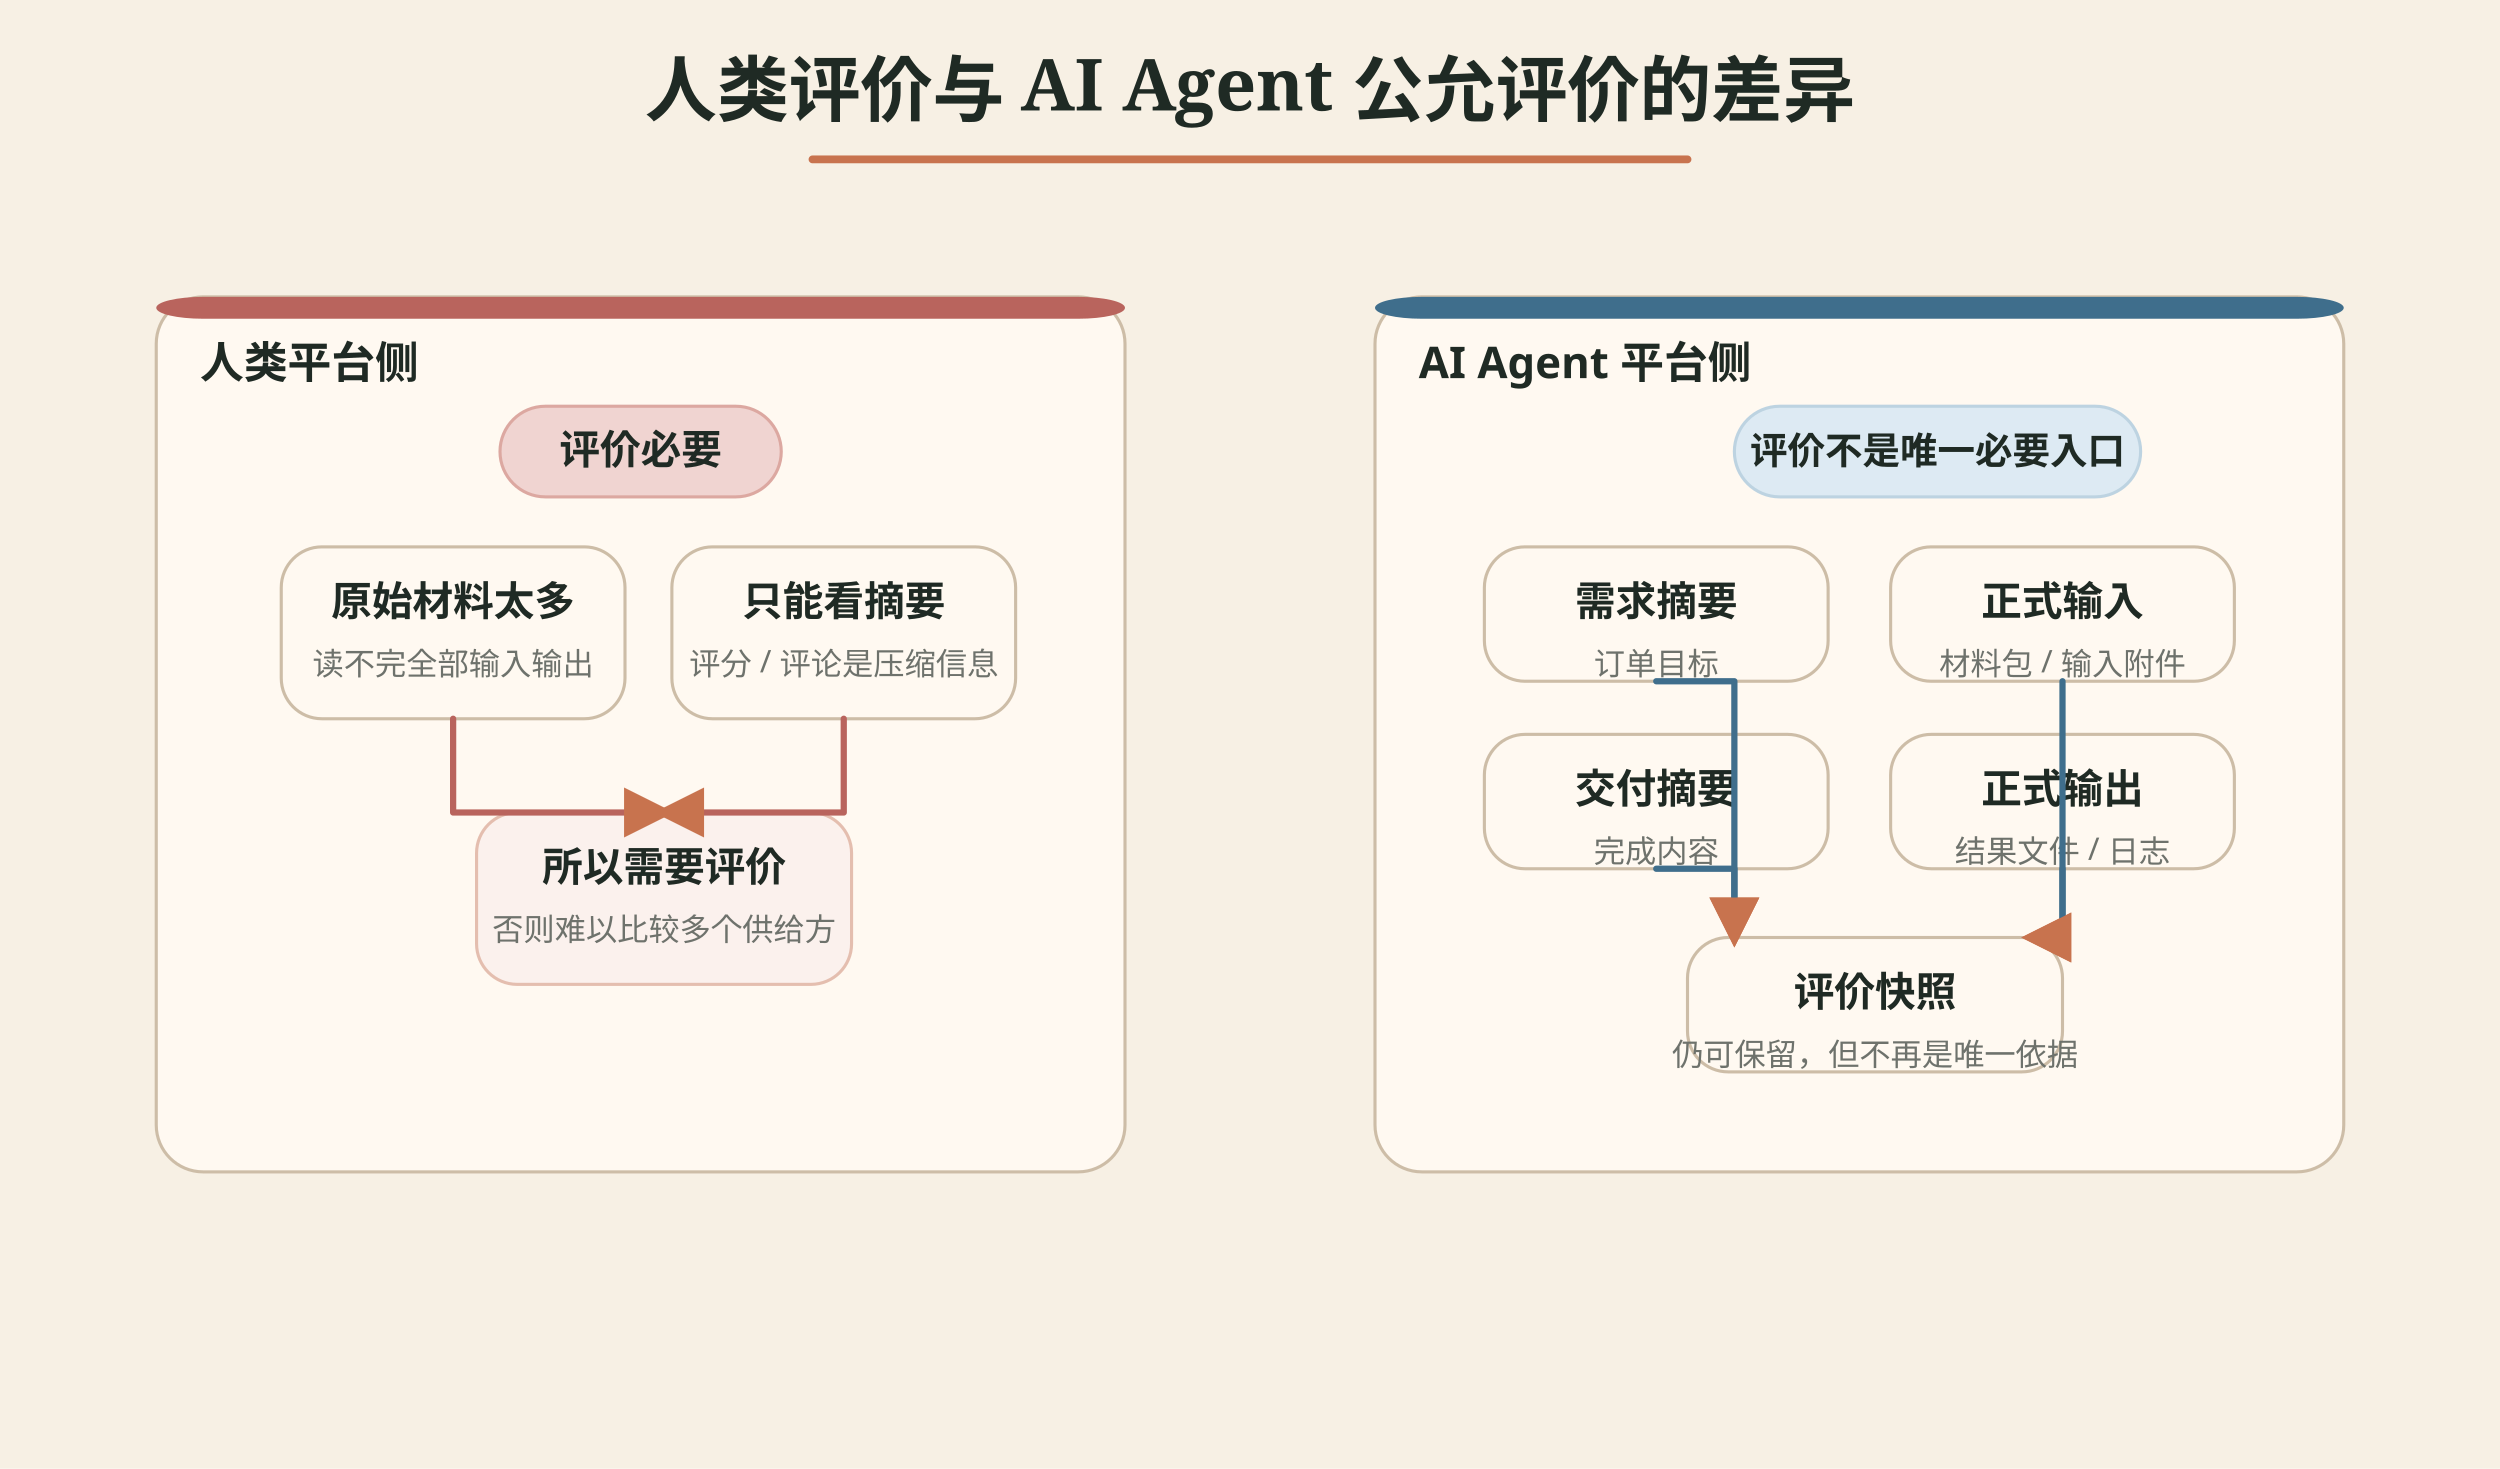
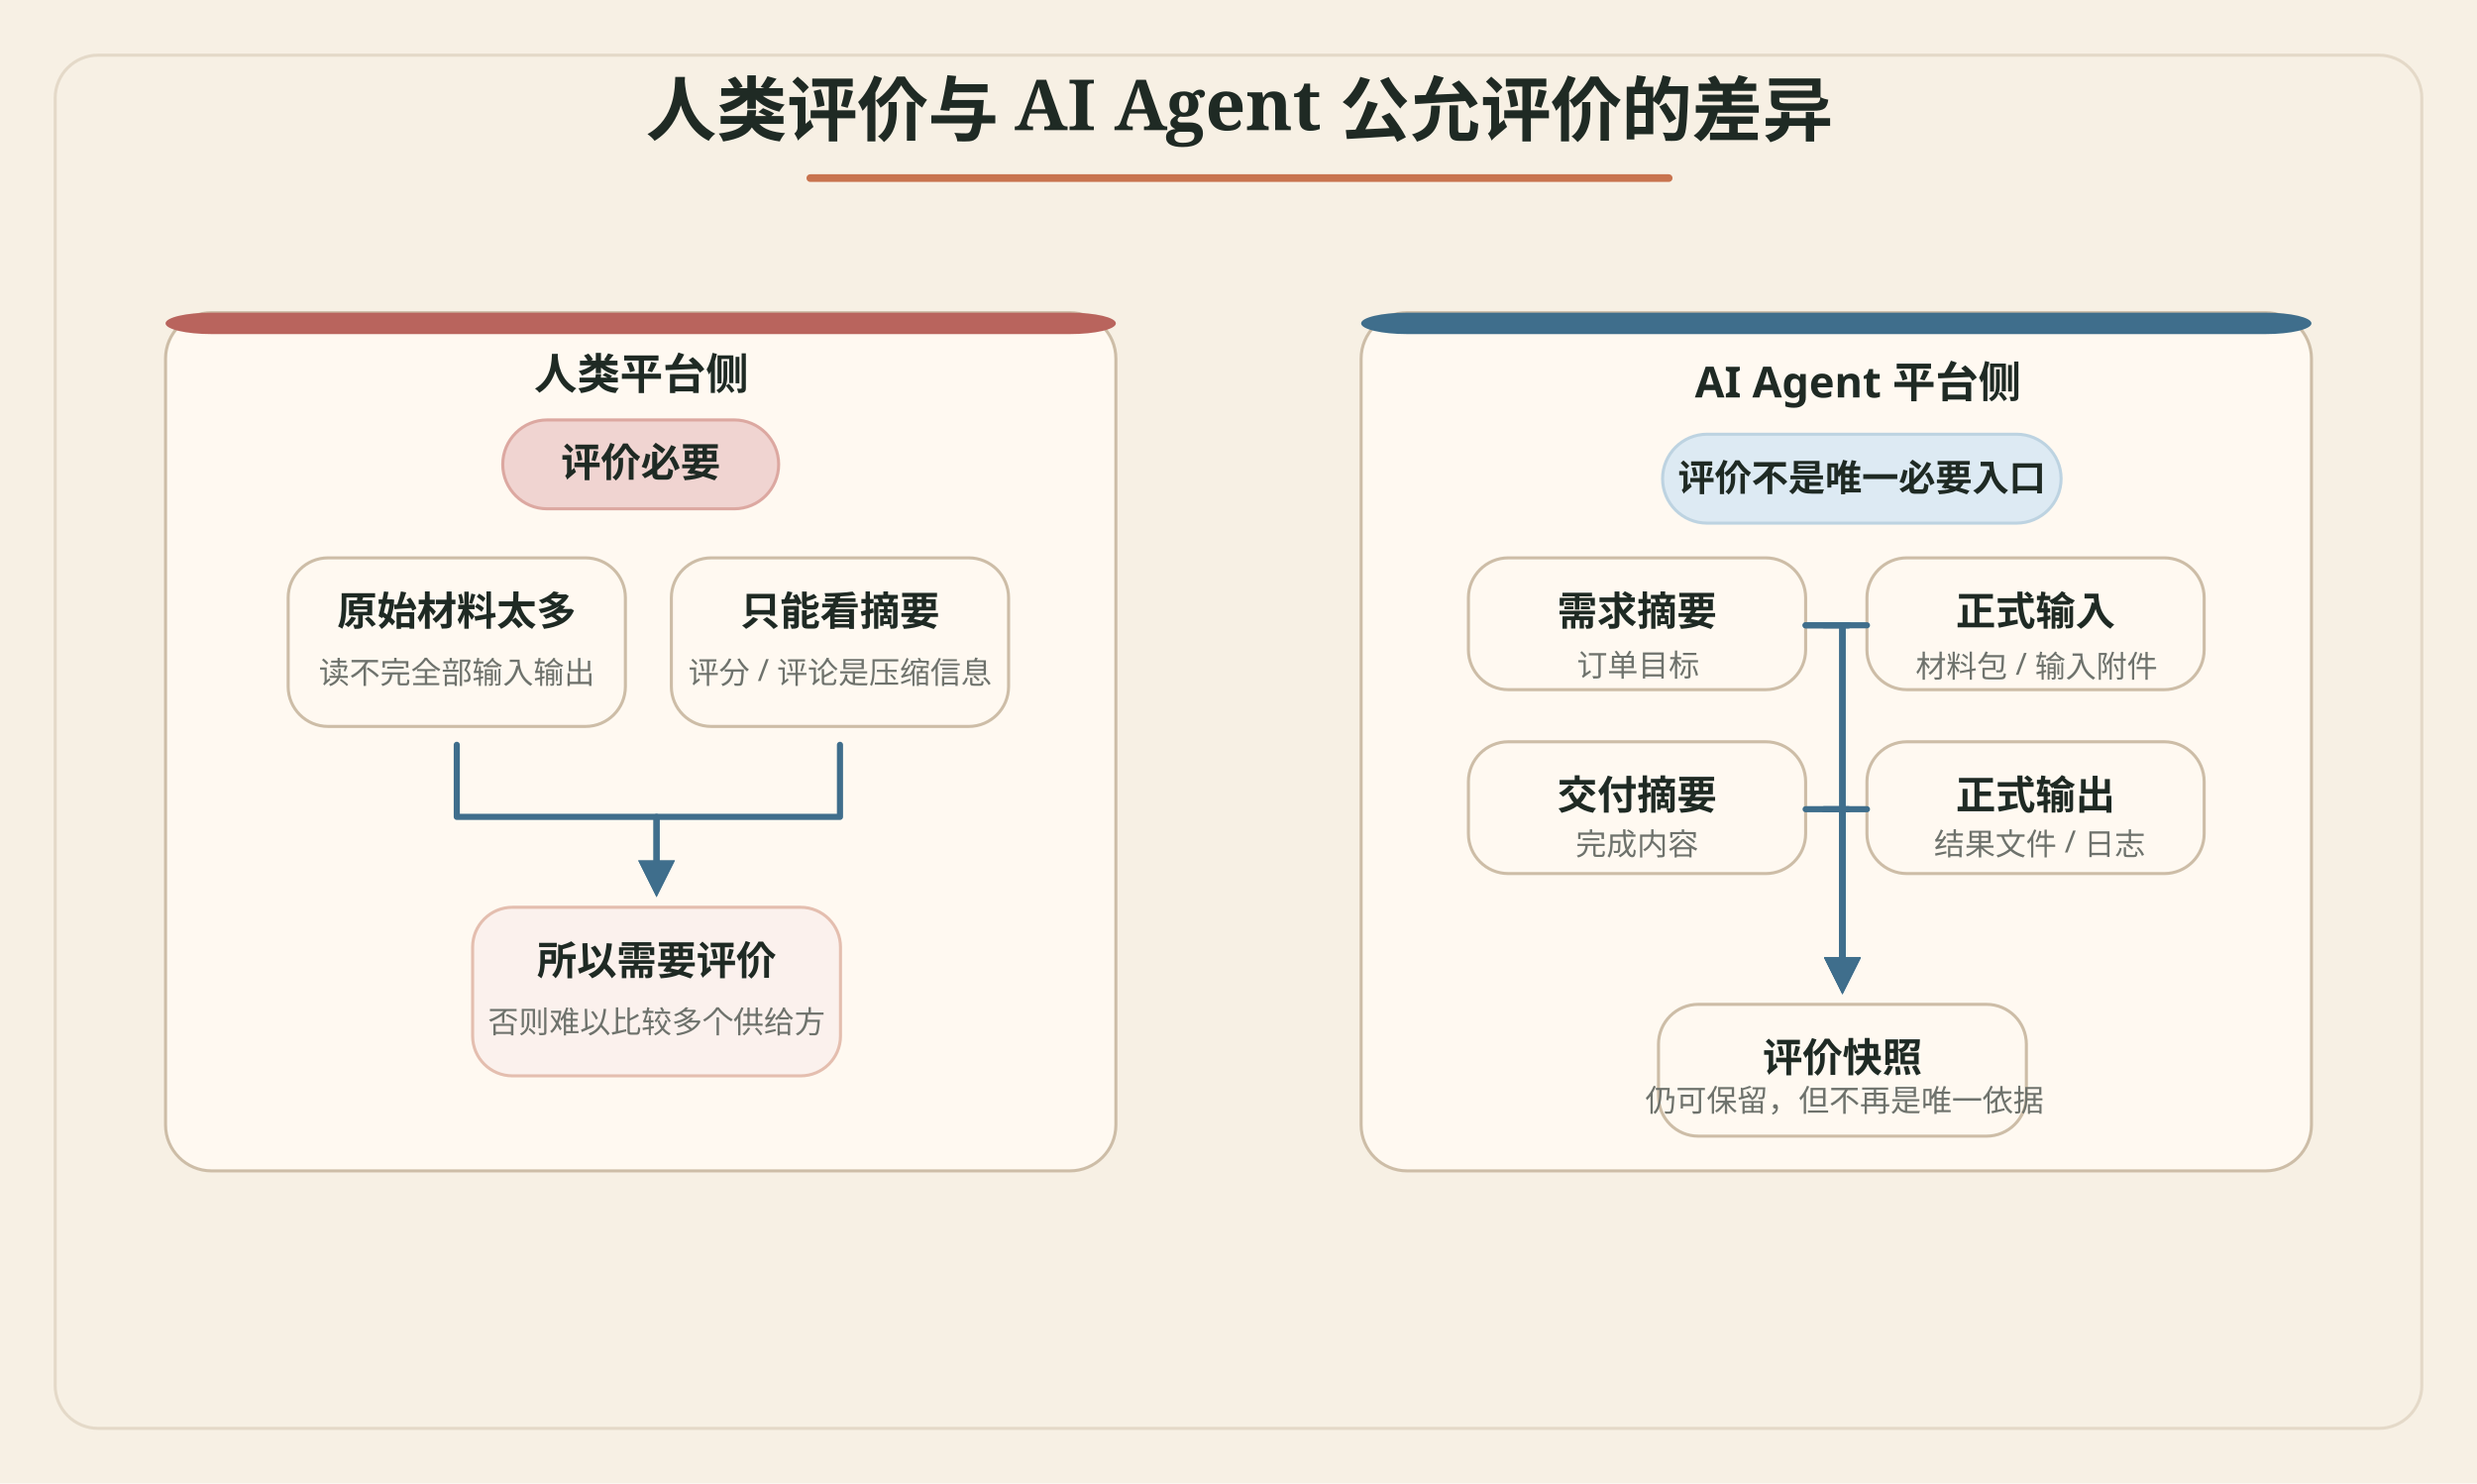
- <svg xmlns="http://www.w3.org/2000/svg" width="1600" height="940" viewBox="0 0 1600 940">
+ <svg xmlns="http://www.w3.org/2000/svg" width="1616" height="968" viewBox="0 0 1616 968">
  <defs>
-     <marker id="arrow" viewBox="0 0 10 10" refX="8" refY="5" markerWidth="8" markerHeight="8" orient="auto-start-reverse">
-       <path d="M 0 0 L 10 5 L 0 10 z" fill="#C8734E" />
+     <marker id="canvasArrowExport-_3f6e8c" viewBox="0 0 8 8" refX="6.2" refY="4" markerWidth="6" markerHeight="6" orient="auto-start-reverse">
+       <path d="M 0 0 L 8 4 L 0 8 z" fill="#3f6e8c" />
    </marker>
  </defs>
-   <rect x="0" y="0" width="1600" height="940" rx="0" ry="0" fill="#F7F0E4" stroke="none" stroke-width="2" />
-   <text x="800" y="74" text-anchor="middle" font-size="46" font-weight="700" font-family="'Noto Serif SC','Source Han Serif SC','Songti SC',serif" fill="#1F2A24">
-     <tspan x="800" y="74">人类评价与 AI Agent 公允评价的差异</tspan>
-   </text>
-   <line x1="520" y1="102" x2="1080" y2="102" stroke="#C8734E" stroke-width="5" stroke-linecap="round" />
-   <rect x="100" y="190" width="620" height="560" rx="30" ry="30" fill="#FFF9F1" stroke="#CDBDA7" stroke-width="2" />
-   <rect x="100" y="190" width="620" height="14" rx="30" ry="30" fill="#B9645D" stroke="none" stroke-width="2" />
-   <text x="128" y="242" text-anchor="start" font-size="28" font-weight="700" font-family="'Noto Sans SC','PingFang SC','Microsoft YaHei',sans-serif" fill="#1F2A24">
-     <tspan x="128" y="242">人类平台侧</tspan>
-   </text>
-   <rect x="880" y="190" width="620" height="560" rx="30" ry="30" fill="#FFF9F1" stroke="#CDBDA7" stroke-width="2" />
-   <rect x="880" y="190" width="620" height="14" rx="30" ry="30" fill="#3F6E8C" stroke="none" stroke-width="2" />
-   <text x="908" y="242" text-anchor="start" font-size="28" font-weight="700" font-family="'Noto Sans SC','PingFang SC','Microsoft YaHei',sans-serif" fill="#1F2A24">
-     <tspan x="908" y="242">AI Agent 平台侧</tspan>
-   </text>
-   <rect x="320" y="260" width="180" height="58" rx="29" ry="29" fill="#F0D4D1" stroke="#DCA8A1" stroke-width="2" />
-   <text x="410" y="297" text-anchor="middle" font-size="26" font-weight="600" font-family="'Noto Sans SC','PingFang SC','Microsoft YaHei',sans-serif" fill="#1F2A24">
-     <tspan x="410" y="297">评价必要</tspan>
-   </text>
-   <rect x="180" y="350" width="220" height="110" rx="26" ry="26" fill="#FFF9F1" stroke="#CDBDA7" stroke-width="2" />
-   <text x="290" y="394" text-anchor="middle" font-size="26" font-weight="700" font-family="'Noto Sans SC','PingFang SC','Microsoft YaHei',sans-serif" fill="#1F2A24">
-     <tspan x="290" y="394">原始材料太多</tspan>
-   </text>
-   <text x="290" y="432" text-anchor="middle" font-size="20" font-weight="500" font-family="'Noto Sans SC','PingFang SC','Microsoft YaHei',sans-serif" fill="#6E726C">
-     <tspan x="290" y="432">读不完全部输入输出</tspan>
-   </text>
-   <rect x="430" y="350" width="220" height="110" rx="26" ry="26" fill="#FFF9F1" stroke="#CDBDA7" stroke-width="2" />
-   <text x="540" y="394" text-anchor="middle" font-size="26" font-weight="700" font-family="'Noto Sans SC','PingFang SC','Microsoft YaHei',sans-serif" fill="#1F2A24">
-     <tspan x="540" y="394">只能看摘要</tspan>
-   </text>
-   <text x="540" y="432" text-anchor="middle" font-size="20" font-weight="500" font-family="'Noto Sans SC','PingFang SC','Microsoft YaHei',sans-serif" fill="#6E726C">
-     <tspan x="540" y="432">评分 / 评论是压缩信息</tspan>
-   </text>
-   <rect x="305" y="520" width="240" height="110" rx="26" ry="26" fill="#FBF1ED" stroke="#E4BEAF" stroke-width="2" />
-   <text x="425" y="564" text-anchor="middle" font-size="26" font-weight="700" font-family="'Noto Sans SC','PingFang SC','Microsoft YaHei',sans-serif" fill="#1F2A24">
-     <tspan x="425" y="564">所以需要评价</tspan>
-   </text>
-   <text x="425" y="602" text-anchor="middle" font-size="20" font-weight="500" font-family="'Noto Sans SC','PingFang SC','Microsoft YaHei',sans-serif" fill="#6E726C">
-     <tspan x="425" y="602">否则难以比较多个供给方</tspan>
-   </text>
-   <polyline points="290,460 290,520 425,520" fill="none" stroke="#B9645D" stroke-width="4" stroke-linecap="round" stroke-linejoin="round" marker-end="url(#arrow)" />
-   <polyline points="540,460 540,520 425,520" fill="none" stroke="#B9645D" stroke-width="4" stroke-linecap="round" stroke-linejoin="round" marker-end="url(#arrow)" />
-   <rect x="1110" y="260" width="260" height="58" rx="29" ry="29" fill="#DDEAF3" stroke="#BDD3E1" stroke-width="2" />
-   <text x="1240" y="297" text-anchor="middle" font-size="24" font-weight="600" font-family="'Noto Sans SC','PingFang SC','Microsoft YaHei',sans-serif" fill="#1F2A24">
-     <tspan x="1240" y="297">评价不是唯一必要入口</tspan>
-   </text>
-   <rect x="950" y="350" width="220" height="86" rx="26" ry="26" fill="#FFF9F1" stroke="#CDBDA7" stroke-width="2" />
-   <text x="1060" y="394" text-anchor="middle" font-size="26" font-weight="700" font-family="'Noto Sans SC','PingFang SC','Microsoft YaHei',sans-serif" fill="#1F2A24">
-     <tspan x="1060" y="394">需求摘要</tspan>
-   </text>
-   <text x="1060" y="432" text-anchor="middle" font-size="20" font-weight="500" font-family="'Noto Sans SC','PingFang SC','Microsoft YaHei',sans-serif" fill="#6E726C">
-     <tspan x="1060" y="432">订单目标</tspan>
-   </text>
-   <rect x="1210" y="350" width="220" height="86" rx="26" ry="26" fill="#FFF9F1" stroke="#CDBDA7" stroke-width="2" />
-   <text x="1320" y="394" text-anchor="middle" font-size="26" font-weight="700" font-family="'Noto Sans SC','PingFang SC','Microsoft YaHei',sans-serif" fill="#1F2A24">
-     <tspan x="1320" y="394">正式输入</tspan>
-   </text>
-   <text x="1320" y="432" text-anchor="middle" font-size="20" font-weight="500" font-family="'Noto Sans SC','PingFang SC','Microsoft YaHei',sans-serif" fill="#6E726C">
-     <tspan x="1320" y="432">材料包 / 输入附件</tspan>
-   </text>
-   <rect x="950" y="470" width="220" height="86" rx="26" ry="26" fill="#FFF9F1" stroke="#CDBDA7" stroke-width="2" />
-   <text x="1060" y="514" text-anchor="middle" font-size="26" font-weight="700" font-family="'Noto Sans SC','PingFang SC','Microsoft YaHei',sans-serif" fill="#1F2A24">
-     <tspan x="1060" y="514">交付摘要</tspan>
-   </text>
-   <text x="1060" y="552" text-anchor="middle" font-size="20" font-weight="500" font-family="'Noto Sans SC','PingFang SC','Microsoft YaHei',sans-serif" fill="#6E726C">
-     <tspan x="1060" y="552">完成内容</tspan>
-   </text>
-   <rect x="1210" y="470" width="220" height="86" rx="26" ry="26" fill="#FFF9F1" stroke="#CDBDA7" stroke-width="2" />
-   <text x="1320" y="514" text-anchor="middle" font-size="26" font-weight="700" font-family="'Noto Sans SC','PingFang SC','Microsoft YaHei',sans-serif" fill="#1F2A24">
-     <tspan x="1320" y="514">正式输出</tspan>
-   </text>
-   <text x="1320" y="552" text-anchor="middle" font-size="20" font-weight="500" font-family="'Noto Sans SC','PingFang SC','Microsoft YaHei',sans-serif" fill="#6E726C">
-     <tspan x="1320" y="552">结果文件 / 日志</tspan>
-   </text>
-   <rect x="1080" y="600" width="240" height="86" rx="26" ry="26" fill="#FFF9F1" stroke="#CDBDA7" stroke-width="2" />
-   <text x="1200" y="644" text-anchor="middle" font-size="26" font-weight="700" font-family="'Noto Sans SC','PingFang SC','Microsoft YaHei',sans-serif" fill="#1F2A24">
-     <tspan x="1200" y="644">评价快照</tspan>
-   </text>
-   <text x="1200" y="682" text-anchor="middle" font-size="20" font-weight="500" font-family="'Noto Sans SC','PingFang SC','Microsoft YaHei',sans-serif" fill="#6E726C">
-     <tspan x="1200" y="682">仍可保留，但不再是唯一依据</tspan>
-   </text>
-   <polyline points="1060,436 1110,436 1110,600" fill="none" stroke="#3F6E8C" stroke-width="4" stroke-linecap="round" stroke-linejoin="round" marker-end="url(#arrow)" />
-   <polyline points="1320,436 1320,600 1300,600" fill="none" stroke="#3F6E8C" stroke-width="4" stroke-linecap="round" stroke-linejoin="round" marker-end="url(#arrow)" />
-   <polyline points="1060,556 1110,556 1110,600" fill="none" stroke="#3F6E8C" stroke-width="4" stroke-linecap="round" stroke-linejoin="round" marker-end="url(#arrow)" />
-   <polyline points="1320,556 1320,600 1300,600" fill="none" stroke="#3F6E8C" stroke-width="4" stroke-linecap="round" stroke-linejoin="round" marker-end="url(#arrow)" />
+   <rect x="0" y="0" width="1616" height="968" fill="#f7f0e4" />
+   <g transform="translate(-96, -96.8)">
+     <svg width="1568" height="920" viewBox="16 10 1568 920" x="120" y="120.8" preserveAspectRatio="xMidYMid meet">
+       <defs>
+         <marker id="arrow" viewBox="0 0 8 8" refX="6.2" refY="4" markerWidth="6" markerHeight="6" orient="auto-start-reverse">
+           <path d="M 0 0 L 8 4 L 0 8 z" fill="#C8734E" />
+         </marker>
+       </defs>
+       <g data-editor-group="component" data-editor-name="export-frame">
+         <rect x="28" y="22" width="1544" height="896" rx="28" ry="28" fill="none" stroke="#CDBDA7" stroke-width="2" opacity="0.45" />
+       </g>
+     </svg>
+     <svg width="801" height="105" viewBox="399 9 801 105" x="503.654" y="120" preserveAspectRatio="xMidYMid meet">
+       <defs>
+         <marker id="arrow" viewBox="0 0 8 8" refX="6.2" refY="4" markerWidth="6" markerHeight="6" orient="auto-start-reverse">
+           <path d="M 0 0 L 8 4 L 0 8 z" fill="#C8734E" />
+         </marker>
+       </defs>
+       <g data-editor-group="component" data-editor-name="title-block">
+         <g data-editor-subitem="true" data-editor-subitem-name="title">
+           <text x="800" y="74" text-anchor="middle" font-size="46" font-weight="700" font-family="'Noto Serif SC','Source Han Serif SC','Songti SC',serif" fill="#1F2A24">
+             <tspan x="800" y="74" text-anchor="middle">人类评价与 AI Agent 公允评价的差异</tspan>
+           </text>
+         </g>
+         <g data-editor-subitem="true" data-editor-subitem-name="underline">
+           <line x1="520" y1="102" x2="1080" y2="102" stroke="#C8734E" stroke-width="5" stroke-linecap="round" />
+         </g>
+       </g>
+     </svg>
+     <svg width="644" height="584" viewBox="88 178 644 584" x="192" y="288.8" preserveAspectRatio="xMidYMid meet">
+       <defs>
+         <marker id="arrow" viewBox="0 0 8 8" refX="6.2" refY="4" markerWidth="6" markerHeight="6" orient="auto-start-reverse">
+           <path d="M 0 0 L 8 4 L 0 8 z" fill="#C8734E" />
+         </marker>
+       </defs>
+       <g data-editor-group="component" data-editor-name="card:人类平台侧">
+         <g data-editor-subitem="true" data-editor-subitem-name="card-shell">
+           <rect x="100" y="190" width="620" height="560" rx="30" ry="30" fill="#FFF9F1" stroke="#CDBDA7" stroke-width="2" />
+         </g>
+         <g data-editor-subitem="true" data-editor-subitem-name="card-header">
+           <rect x="100" y="190" width="620" height="14" rx="30" ry="30" fill="#B9645D" stroke="none" stroke-width="2" />
+         </g>
+         <g data-editor-subitem="true" data-editor-subitem-name="card-title">
+           <text x="128" y="242" text-anchor="start" font-size="28" font-weight="700" font-family="'Noto Sans SC','PingFang SC','Microsoft YaHei',sans-serif" fill="#1F2A24">
+             <tspan x="340.44" y="240" text-anchor="start">人类平台侧</tspan>
+           </text>
+         </g>
+       </g>
+     </svg>
+     <svg width="644" height="584" viewBox="868 178 644 584" x="972" y="288.8" preserveAspectRatio="xMidYMid meet">
+       <defs>
+         <marker id="arrow" viewBox="0 0 8 8" refX="6.2" refY="4" markerWidth="6" markerHeight="6" orient="auto-start-reverse">
+           <path d="M 0 0 L 8 4 L 0 8 z" fill="#C8734E" />
+         </marker>
+       </defs>
+       <g data-editor-group="component" data-editor-name="card:AI Agent 平台侧">
+         <g data-editor-subitem="true" data-editor-subitem-name="card-shell">
+           <rect x="880" y="190" width="620" height="560" rx="30" ry="30" fill="#FFF9F1" stroke="#CDBDA7" stroke-width="2" />
+         </g>
+         <g data-editor-subitem="true" data-editor-subitem-name="card-header">
+           <rect x="880" y="190" width="620" height="14" rx="30" ry="30" fill="#3F6E8C" stroke="none" stroke-width="2" />
+         </g>
+         <g data-editor-subitem="true" data-editor-subitem-name="card-title">
+           <text x="908" y="242" text-anchor="start" font-size="28" font-weight="700" font-family="'Noto Sans SC','PingFang SC','Microsoft YaHei',sans-serif" fill="#1F2A24">
+             <tspan x="1097.73" y="245.34" text-anchor="start">AI Agent 平台侧</tspan>
+           </text>
+         </g>
+       </g>
+     </svg>
+     <svg width="204" height="82" viewBox="308 248 204 82" x="412" y="358.8" preserveAspectRatio="xMidYMid meet">
+       <defs>
+         <marker id="arrow" viewBox="0 0 8 8" refX="6.2" refY="4" markerWidth="6" markerHeight="6" orient="auto-start-reverse">
+           <path d="M 0 0 L 8 4 L 0 8 z" fill="#C8734E" />
+         </marker>
+       </defs>
+       <g data-editor-group="component" data-editor-name="chip:评价必要">
+         <g data-editor-subitem="true" data-editor-subitem-name="chip-shell">
+           <rect x="320" y="260" width="180" height="58" rx="29" ry="29" fill="#F0D4D1" stroke="#DCA8A1" stroke-width="2" />
+         </g>
+         <g data-editor-subitem="true" data-editor-subitem-name="chip-label">
+           <text x="410" y="297" text-anchor="middle" font-size="26" font-weight="600" font-family="'Noto Sans SC','PingFang SC','Microsoft YaHei',sans-serif" fill="#1F2A24">
+             <tspan x="410" y="297" text-anchor="middle">评价必要</tspan>
+           </text>
+         </g>
+       </g>
+     </svg>
+     <svg width="244" height="134" viewBox="168 338 244 134" x="272" y="448.8" preserveAspectRatio="xMidYMid meet">
+       <defs>
+         <marker id="arrow" viewBox="0 0 8 8" refX="6.2" refY="4" markerWidth="6" markerHeight="6" orient="auto-start-reverse">
+           <path d="M 0 0 L 8 4 L 0 8 z" fill="#C8734E" />
+         </marker>
+       </defs>
+       <g data-editor-group="component" data-editor-name="module:原始材料太多">
+         <g data-editor-subitem="true" data-editor-subitem-name="module-shell">
+           <rect x="180" y="350" width="220" height="110" rx="26" ry="26" fill="#FFF9F1" stroke="#CDBDA7" stroke-width="2" />
+         </g>
+         <g data-editor-subitem="true" data-editor-subitem-name="module-title">
+           <text x="290" y="394" text-anchor="middle" font-size="26" font-weight="700" font-family="'Noto Sans SC','PingFang SC','Microsoft YaHei',sans-serif" fill="#1F2A24">
+             <tspan x="290" y="394" text-anchor="middle">原始材料太多</tspan>
+           </text>
+         </g>
+         <g data-editor-subitem="true" data-editor-subitem-name="module-body">
+           <text x="290" y="432" text-anchor="middle" font-size="20" font-weight="500" font-family="'Noto Sans SC','PingFang SC','Microsoft YaHei',sans-serif" fill="#6E726C">
+             <tspan x="290" y="432" text-anchor="middle">读不完全部输入输出</tspan>
+           </text>
+         </g>
+       </g>
+     </svg>
+     <svg width="244" height="134" viewBox="418 338 244 134" x="522" y="448.8" preserveAspectRatio="xMidYMid meet">
+       <defs>
+         <marker id="arrow" viewBox="0 0 8 8" refX="6.2" refY="4" markerWidth="6" markerHeight="6" orient="auto-start-reverse">
+           <path d="M 0 0 L 8 4 L 0 8 z" fill="#C8734E" />
+         </marker>
+       </defs>
+       <g data-editor-group="component" data-editor-name="module:只能看摘要">
+         <g data-editor-subitem="true" data-editor-subitem-name="module-shell">
+           <rect x="430" y="350" width="220" height="110" rx="26" ry="26" fill="#FFF9F1" stroke="#CDBDA7" stroke-width="2" />
+         </g>
+         <g data-editor-subitem="true" data-editor-subitem-name="module-title">
+           <text x="540" y="394" text-anchor="middle" font-size="26" font-weight="700" font-family="'Noto Sans SC','PingFang SC','Microsoft YaHei',sans-serif" fill="#1F2A24">
+             <tspan x="540" y="394" text-anchor="middle">只能看摘要</tspan>
+           </text>
+         </g>
+         <g data-editor-subitem="true" data-editor-subitem-name="module-body">
+           <text x="540" y="432" text-anchor="middle" font-size="20" font-weight="500" font-family="'Noto Sans SC','PingFang SC','Microsoft YaHei',sans-serif" fill="#6E726C">
+             <tspan x="540" y="432" text-anchor="middle">评分 / 评论是压缩信息</tspan>
+           </text>
+         </g>
+       </g>
+     </svg>
+     <svg width="264" height="134" viewBox="293 508 264 134" x="392.333" y="676.8" preserveAspectRatio="xMidYMid meet">
+       <defs>
+         <marker id="arrow" viewBox="0 0 8 8" refX="6.2" refY="4" markerWidth="6" markerHeight="6" orient="auto-start-reverse">
+           <path d="M 0 0 L 8 4 L 0 8 z" fill="#C8734E" />
+         </marker>
+       </defs>
+       <g data-editor-group="component" data-editor-name="module:所以需要评价">
+         <g data-editor-subitem="true" data-editor-subitem-name="module-shell">
+           <rect x="305" y="520" width="240" height="110" rx="26" ry="26" fill="#FBF1ED" stroke="#E4BEAF" stroke-width="2" />
+         </g>
+         <g data-editor-subitem="true" data-editor-subitem-name="module-title">
+           <text x="425" y="564" text-anchor="middle" font-size="26" font-weight="700" font-family="'Noto Sans SC','PingFang SC','Microsoft YaHei',sans-serif" fill="#1F2A24">
+             <tspan x="425" y="564" text-anchor="middle">所以需要评价</tspan>
+           </text>
+         </g>
+         <g data-editor-subitem="true" data-editor-subitem-name="module-body">
+           <text x="425" y="602" text-anchor="middle" font-size="20" font-weight="500" font-family="'Noto Sans SC','PingFang SC','Microsoft YaHei',sans-serif" fill="#6E726C">
+             <tspan x="425" y="602" text-anchor="middle">否则难以比较多个供给方</tspan>
+           </text>
+         </g>
+       </g>
+     </svg>
+     <svg width="284" height="82" viewBox="1098 248 284 82" x="1168.667" y="368.133" preserveAspectRatio="xMidYMid meet">
+       <defs>
+         <marker id="arrow" viewBox="0 0 8 8" refX="6.2" refY="4" markerWidth="6" markerHeight="6" orient="auto-start-reverse">
+           <path d="M 0 0 L 8 4 L 0 8 z" fill="#C8734E" />
+         </marker>
+       </defs>
+       <g data-editor-group="component" data-editor-name="chip:评价不是唯一必要入口">
+         <g data-editor-subitem="true" data-editor-subitem-name="chip-shell">
+           <rect x="1110" y="260" width="260" height="58" rx="29" ry="29" fill="#DDEAF3" stroke="#BDD3E1" stroke-width="2" />
+         </g>
+         <g data-editor-subitem="true" data-editor-subitem-name="chip-label">
+           <text x="1240" y="297" text-anchor="middle" font-size="24" font-weight="600" font-family="'Noto Sans SC','PingFang SC','Microsoft YaHei',sans-serif" fill="#1F2A24">
+             <tspan x="1240" y="297" text-anchor="middle">评价不是唯一必要入口</tspan>
+           </text>
+         </g>
+       </g>
+     </svg>
+     <svg width="244" height="112" viewBox="938 338 244 112" x="1042" y="448.8" preserveAspectRatio="xMidYMid meet">
+       <defs>
+         <marker id="arrow" viewBox="0 0 8 8" refX="6.2" refY="4" markerWidth="6" markerHeight="6" orient="auto-start-reverse">
+           <path d="M 0 0 L 8 4 L 0 8 z" fill="#C8734E" />
+         </marker>
+       </defs>
+       <g data-editor-group="component" data-editor-name="module:需求摘要">
+         <g data-editor-subitem="true" data-editor-subitem-name="module-shell">
+           <rect x="950" y="350" width="220" height="86" rx="26" ry="26" fill="#FFF9F1" stroke="#CDBDA7" stroke-width="2" />
+         </g>
+         <g data-editor-subitem="true" data-editor-subitem-name="module-title">
+           <text x="1060" y="394" text-anchor="middle" font-size="26" font-weight="700" font-family="'Noto Sans SC','PingFang SC','Microsoft YaHei',sans-serif" fill="#1F2A24">
+             <tspan x="1060" y="394" text-anchor="middle">需求摘要</tspan>
+           </text>
+         </g>
+         <g data-editor-subitem="true" data-editor-subitem-name="module-body">
+           <text x="1060" y="432" text-anchor="middle" font-size="20" font-weight="500" font-family="'Noto Sans SC','PingFang SC','Microsoft YaHei',sans-serif" fill="#6E726C">
+             <tspan x="1060.67" y="427.28" text-anchor="middle">订单目标</tspan>
+           </text>
+         </g>
+       </g>
+     </svg>
+     <svg width="244" height="112" viewBox="1198 338 244 112" x="1302" y="448.8" preserveAspectRatio="xMidYMid meet">
+       <defs>
+         <marker id="arrow" viewBox="0 0 8 8" refX="6.2" refY="4" markerWidth="6" markerHeight="6" orient="auto-start-reverse">
+           <path d="M 0 0 L 8 4 L 0 8 z" fill="#C8734E" />
+         </marker>
+       </defs>
+       <g data-editor-group="component" data-editor-name="module:正式输入">
+         <g data-editor-subitem="true" data-editor-subitem-name="module-shell">
+           <rect x="1210" y="350" width="220" height="86" rx="26" ry="26" fill="#FFF9F1" stroke="#CDBDA7" stroke-width="2" />
+         </g>
+         <g data-editor-subitem="true" data-editor-subitem-name="module-title">
+           <text x="1320" y="394" text-anchor="middle" font-size="26" font-weight="700" font-family="'Noto Sans SC','PingFang SC','Microsoft YaHei',sans-serif" fill="#1F2A24">
+             <tspan x="1320" y="394" text-anchor="middle">正式输入</tspan>
+           </text>
+         </g>
+         <g data-editor-subitem="true" data-editor-subitem-name="module-body">
+           <text x="1320" y="432" text-anchor="middle" font-size="20" font-weight="500" font-family="'Noto Sans SC','PingFang SC','Microsoft YaHei',sans-serif" fill="#6E726C">
+             <tspan x="1320.67" y="427.95" text-anchor="middle">材料包 / 输入附件</tspan>
+           </text>
+         </g>
+       </g>
+     </svg>
+     <svg width="244" height="112" viewBox="938 458 244 112" x="1042" y="568.8" preserveAspectRatio="xMidYMid meet">
+       <defs>
+         <marker id="arrow" viewBox="0 0 8 8" refX="6.2" refY="4" markerWidth="6" markerHeight="6" orient="auto-start-reverse">
+           <path d="M 0 0 L 8 4 L 0 8 z" fill="#C8734E" />
+         </marker>
+       </defs>
+       <g data-editor-group="component" data-editor-name="module:交付摘要">
+         <g data-editor-subitem="true" data-editor-subitem-name="module-shell">
+           <rect x="950" y="470" width="220" height="86" rx="26" ry="26" fill="#FFF9F1" stroke="#CDBDA7" stroke-width="2" />
+         </g>
+         <g data-editor-subitem="true" data-editor-subitem-name="module-title">
+           <text x="1060" y="514" text-anchor="middle" font-size="26" font-weight="700" font-family="'Noto Sans SC','PingFang SC','Microsoft YaHei',sans-serif" fill="#1F2A24">
+             <tspan x="1060" y="514" text-anchor="middle">交付摘要</tspan>
+           </text>
+         </g>
+         <g data-editor-subitem="true" data-editor-subitem-name="module-body">
+           <text x="1060" y="552" text-anchor="middle" font-size="20" font-weight="500" font-family="'Noto Sans SC','PingFang SC','Microsoft YaHei',sans-serif" fill="#6E726C">
+             <tspan x="1060" y="543.9" text-anchor="middle">完成内容</tspan>
+           </text>
+         </g>
+       </g>
+     </svg>
+     <svg width="244" height="112" viewBox="1198 458 244 112" x="1302" y="568.8" preserveAspectRatio="xMidYMid meet">
+       <defs>
+         <marker id="arrow" viewBox="0 0 8 8" refX="6.2" refY="4" markerWidth="6" markerHeight="6" orient="auto-start-reverse">
+           <path d="M 0 0 L 8 4 L 0 8 z" fill="#C8734E" />
+         </marker>
+       </defs>
+       <g data-editor-group="component" data-editor-name="module:正式输出">
+         <g data-editor-subitem="true" data-editor-subitem-name="module-shell">
+           <rect x="1210" y="470" width="220" height="86" rx="26" ry="26" fill="#FFF9F1" stroke="#CDBDA7" stroke-width="2" />
+         </g>
+         <g data-editor-subitem="true" data-editor-subitem-name="module-title">
+           <text x="1320" y="514" text-anchor="middle" font-size="26" font-weight="700" font-family="'Noto Sans SC','PingFang SC','Microsoft YaHei',sans-serif" fill="#1F2A24">
+             <tspan x="1320" y="514" text-anchor="middle">正式输出</tspan>
+           </text>
+         </g>
+         <g data-editor-subitem="true" data-editor-subitem-name="module-body">
+           <text x="1320" y="552" text-anchor="middle" font-size="20" font-weight="500" font-family="'Noto Sans SC','PingFang SC','Microsoft YaHei',sans-serif" fill="#6E726C">
+             <tspan x="1322.68" y="543.9" text-anchor="middle">结果文件 / 日志</tspan>
+           </text>
+         </g>
+       </g>
+     </svg>
+     <svg width="284" height="112" viewBox="1058 588 284 112" x="1156" y="740.133" preserveAspectRatio="xMidYMid meet">
+       <defs>
+         <marker id="arrow" viewBox="0 0 8 8" refX="6.2" refY="4" markerWidth="6" markerHeight="6" orient="auto-start-reverse">
+           <path d="M 0 0 L 8 4 L 0 8 z" fill="#C8734E" />
+         </marker>
+       </defs>
+       <g data-editor-group="component" data-editor-name="module:评价快照">
+         <g data-editor-subitem="true" data-editor-subitem-name="module-shell">
+           <rect x="1080" y="600" width="240" height="86" rx="26" ry="26" fill="#FFF9F1" stroke="#CDBDA7" stroke-width="2" />
+         </g>
+         <g data-editor-subitem="true" data-editor-subitem-name="module-title">
+           <text x="1200" y="644" text-anchor="middle" font-size="26" font-weight="700" font-family="'Noto Sans SC','PingFang SC','Microsoft YaHei',sans-serif" fill="#1F2A24">
+             <tspan x="1200" y="644" text-anchor="middle">评价快照</tspan>
+           </text>
+         </g>
+         <g data-editor-subitem="true" data-editor-subitem-name="module-body">
+           <text x="1200" y="682" text-anchor="middle" font-size="20" font-weight="500" font-family="'Noto Sans SC','PingFang SC','Microsoft YaHei',sans-serif" fill="#6E726C">
+             <tspan x="1201.34" y="669.86" text-anchor="middle">仍可保留，但不再是唯一依据</tspan>
+           </text>
+         </g>
+       </g>
+     </svg>
+     <polyline points="644,582.8 644,610.8 644,629.8 524.333,629.8 524.333,648.8 524.333,676.8" fill="none" stroke="#3f6e8c" stroke-width="4" stroke-linecap="round" stroke-linejoin="round" stroke-dasharray="" marker-end="url(#canvasArrowExport-_3f6e8c)" />
+     <polyline points="394,582.8 394,610.8 394,629.8 524.333,629.8 524.333,648.8 524.333,676.8" fill="none" stroke="#3f6e8c" stroke-width="4" stroke-linecap="round" stroke-linejoin="round" stroke-dasharray="" marker-end="url(#canvasArrowExport-_3f6e8c)" />
+     <polyline points="1302,504.8 1274,504.8 1298,504.8 1298,712.133 1298,740.133" fill="none" stroke="#3f6e8c" stroke-width="4" stroke-linecap="round" stroke-linejoin="round" stroke-dasharray="" marker-end="url(#canvasArrowExport-_3f6e8c)" />
+     <polyline points="1302,504.8 1274,504.8 1298,504.8 1298,712.133 1298,740.133" fill="none" stroke="#3f6e8c" stroke-width="4" stroke-linecap="round" stroke-linejoin="round" stroke-dasharray="" marker-end="url(#canvasArrowExport-_3f6e8c)" />
+     <polyline points="1286,504.8 1314,504.8 1298,504.8 1298,712.133 1298,740.133" fill="none" stroke="#3f6e8c" stroke-width="4" stroke-linecap="round" stroke-linejoin="round" stroke-dasharray="" marker-end="url(#canvasArrowExport-_3f6e8c)" />
+     <polyline points="1302,624.8 1274,624.8 1298,624.8 1298,712.133 1298,740.133" fill="none" stroke="#3f6e8c" stroke-width="4" stroke-linecap="round" stroke-linejoin="round" stroke-dasharray="" marker-end="url(#canvasArrowExport-_3f6e8c)" />
+     <polyline points="1286,624.8 1314,624.8 1298,624.8 1298,712.133 1298,740.133" fill="none" stroke="#3f6e8c" stroke-width="4" stroke-linecap="round" stroke-linejoin="round" stroke-dasharray="" marker-end="url(#canvasArrowExport-_3f6e8c)" />
+   </g>
</svg>
